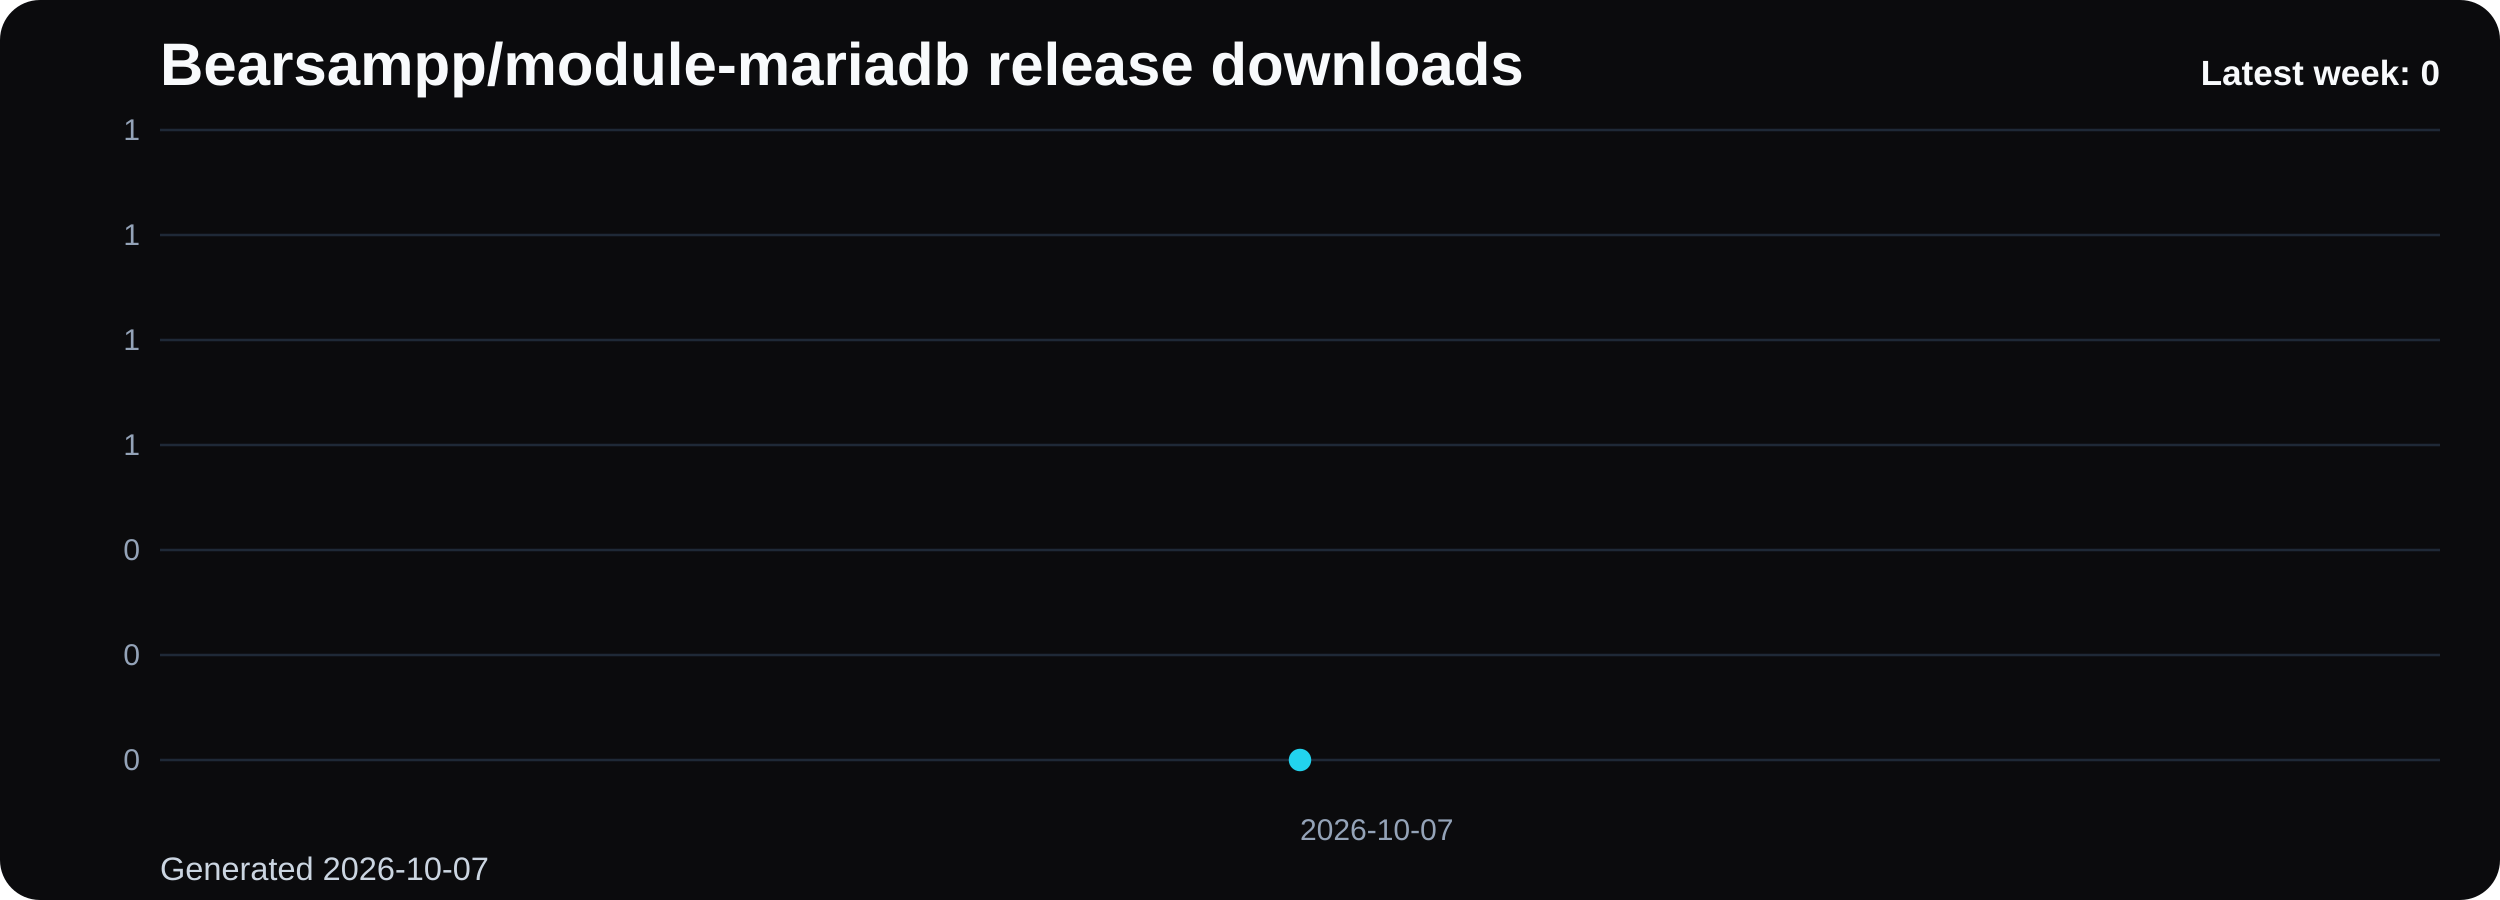
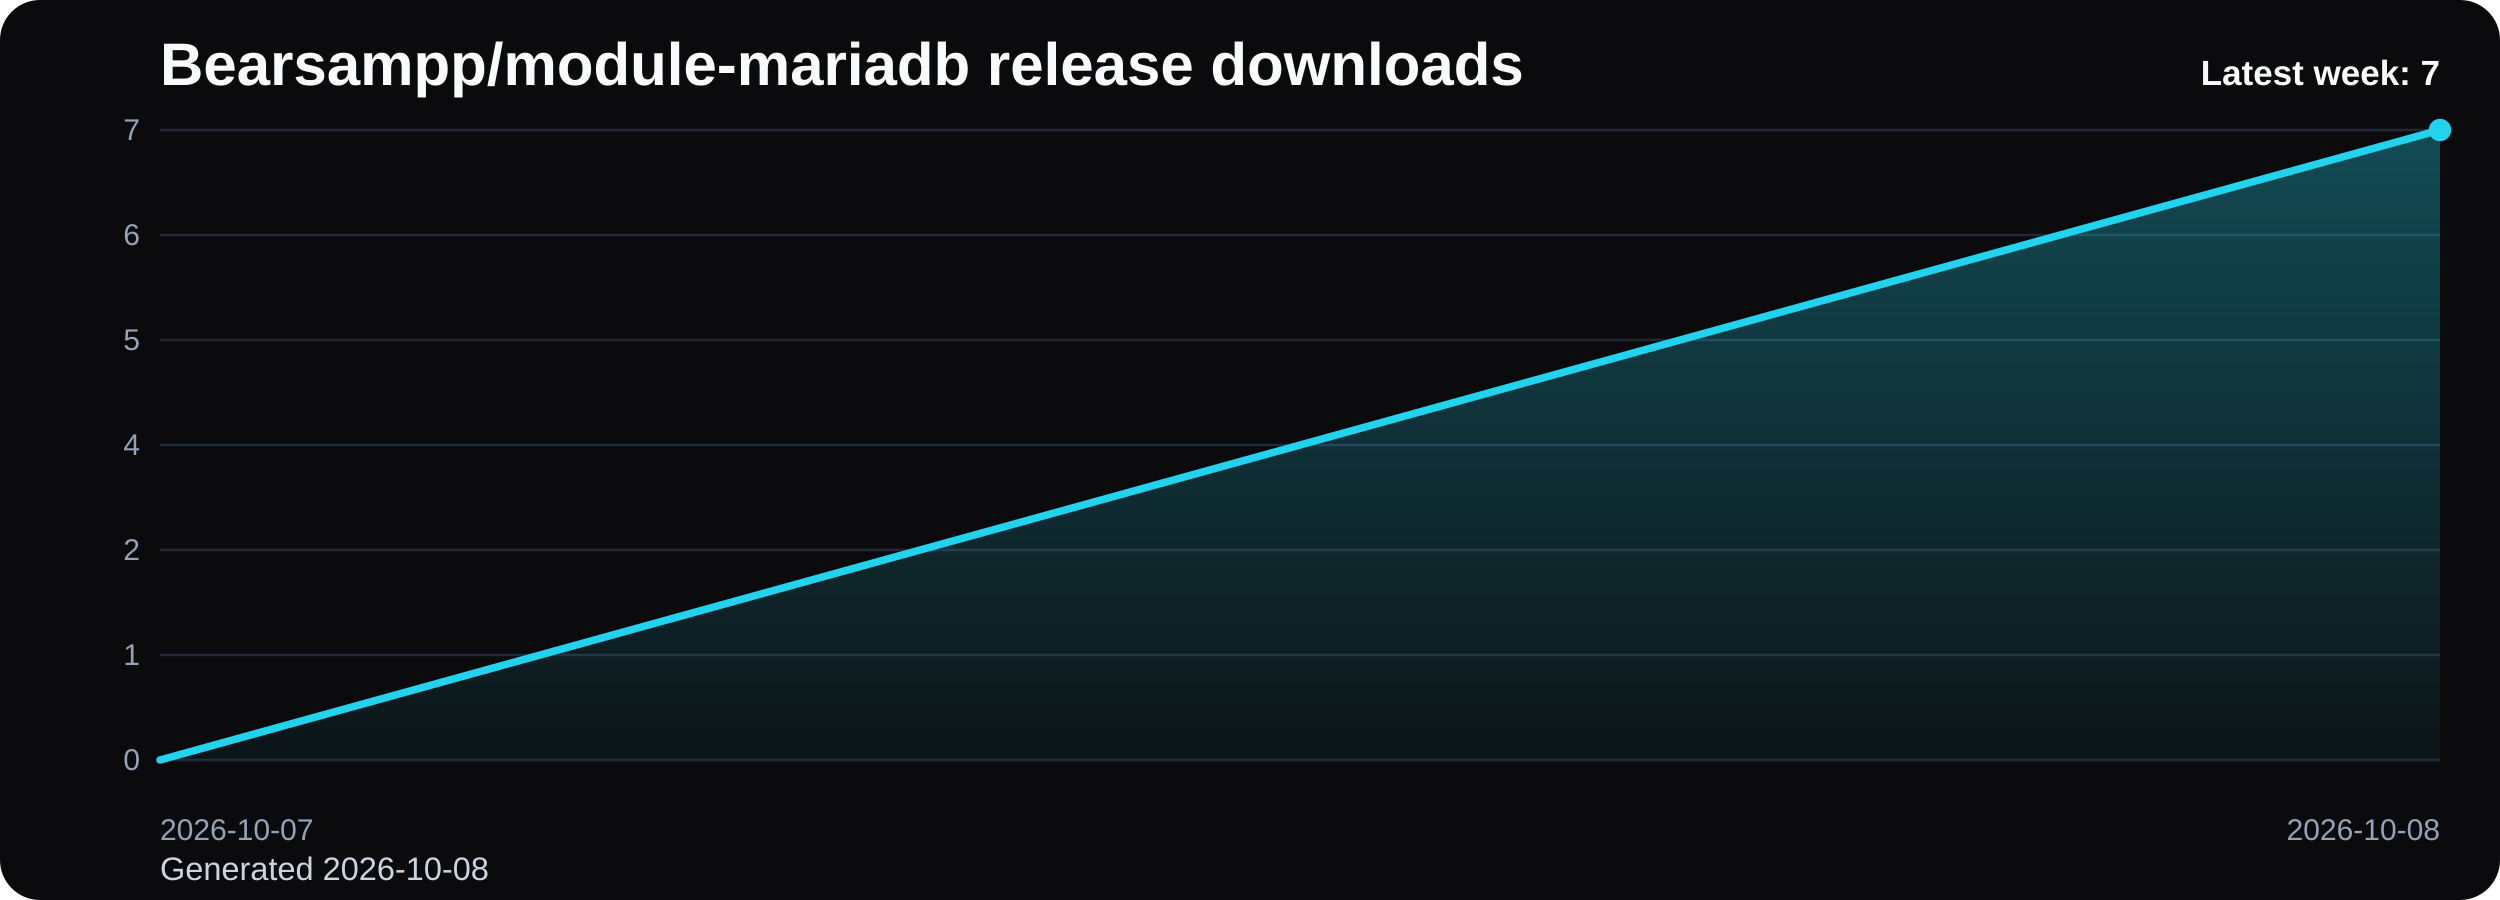
<svg xmlns="http://www.w3.org/2000/svg" viewBox="0 0 1000 360" role="img" aria-label="Bearsampp/module-mariadb release downloads chart">
  <defs>
    <linearGradient id="fill-weekly-black" x1="0" y1="0" x2="0" y2="1">
      <stop offset="0%" stop-color="#22d3ee" stop-opacity="0.32" />
      <stop offset="100%" stop-color="#22d3ee" stop-opacity="0.05" />
    </linearGradient>
    <style>
      .bg { fill: #0b0b0d; }
      .title { font: 700 24px Arial, sans-serif; fill: #f8fafc; }
      .sub { font: 400 13px Arial, sans-serif; fill: #cbd5e1; }
      .grid { stroke: #1f2937; stroke-width: 1; }
      .axis { font: 400 12px Arial, sans-serif; fill: #94a3b8; }
      .line { fill: none; stroke: #22d3ee; stroke-width: 3; stroke-linecap: round; stroke-linejoin: round; }
      .dot { fill: #22d3ee; }
      .value { font: 600 11px Arial, sans-serif; fill: #cbd5e1; }
      .latest { font: 700 14px Arial, sans-serif; fill: #f8fafc; }
    </style>
  </defs>
  <rect class="bg" x="0" y="0" width="1000" height="360" rx="16" />
  <text class="title" x="64" y="34">Bearsampp/module-mariadb release downloads</text>
-   <text class="sub" x="64" y="352">Generated 2026-10-07</text>
+   <text class="sub" x="64" y="352">Generated 2026-10-08</text>
  <line x1="64" y1="52.00" x2="976" y2="52.00" class="grid" />
-   <text x="56" y="56.00" text-anchor="end" class="axis">1</text>
+   <text x="56" y="56.00" text-anchor="end" class="axis">7</text>
  <line x1="64" y1="94.00" x2="976" y2="94.00" class="grid" />
-   <text x="56" y="98.00" text-anchor="end" class="axis">1</text>
+   <text x="56" y="98.00" text-anchor="end" class="axis">6</text>
  <line x1="64" y1="136.00" x2="976" y2="136.00" class="grid" />
-   <text x="56" y="140.00" text-anchor="end" class="axis">1</text>
+   <text x="56" y="140.00" text-anchor="end" class="axis">5</text>
  <line x1="64" y1="178.00" x2="976" y2="178.00" class="grid" />
-   <text x="56" y="182.00" text-anchor="end" class="axis">1</text>
+   <text x="56" y="182.00" text-anchor="end" class="axis">4</text>
  <line x1="64" y1="220.00" x2="976" y2="220.00" class="grid" />
-   <text x="56" y="224.00" text-anchor="end" class="axis">0</text>
+   <text x="56" y="224.00" text-anchor="end" class="axis">2</text>
  <line x1="64" y1="262.00" x2="976" y2="262.00" class="grid" />
-   <text x="56" y="266.00" text-anchor="end" class="axis">0</text>
+   <text x="56" y="266.00" text-anchor="end" class="axis">1</text>
  <line x1="64" y1="304.00" x2="976" y2="304.00" class="grid" />
  <text x="56" y="308.00" text-anchor="end" class="axis">0</text>
-   <path d="M 520.00 304 L 520.00 304.00 L 520.00 304 Z" fill="url(#fill-weekly-black)" />
-   <polyline class="line" points="520.00,304.00" />
-   <circle class="dot" cx="520.00" cy="304.00" r="4.5" />
-   <text class="axis" x="520.00" y="336" text-anchor="start">2026-10-07</text>
-   <text class="latest" x="976" y="34" text-anchor="end">Latest week: 0</text>
+   <path d="M 64.00 304 L 64.00 304.00 L 976.00 52.00 L 976.00 304 Z" fill="url(#fill-weekly-black)" />
+   <polyline class="line" points="64.00,304.00 976.00,52.00" />
+   <circle class="dot" cx="976.00" cy="52.00" r="4.5" />
+   <text class="axis" x="64.00" y="336" text-anchor="start">2026-10-07</text>
+   <text class="axis" x="976.00" y="336" text-anchor="end">2026-10-08</text>
+   <text class="latest" x="976" y="34" text-anchor="end">Latest week: 7</text>
</svg>
